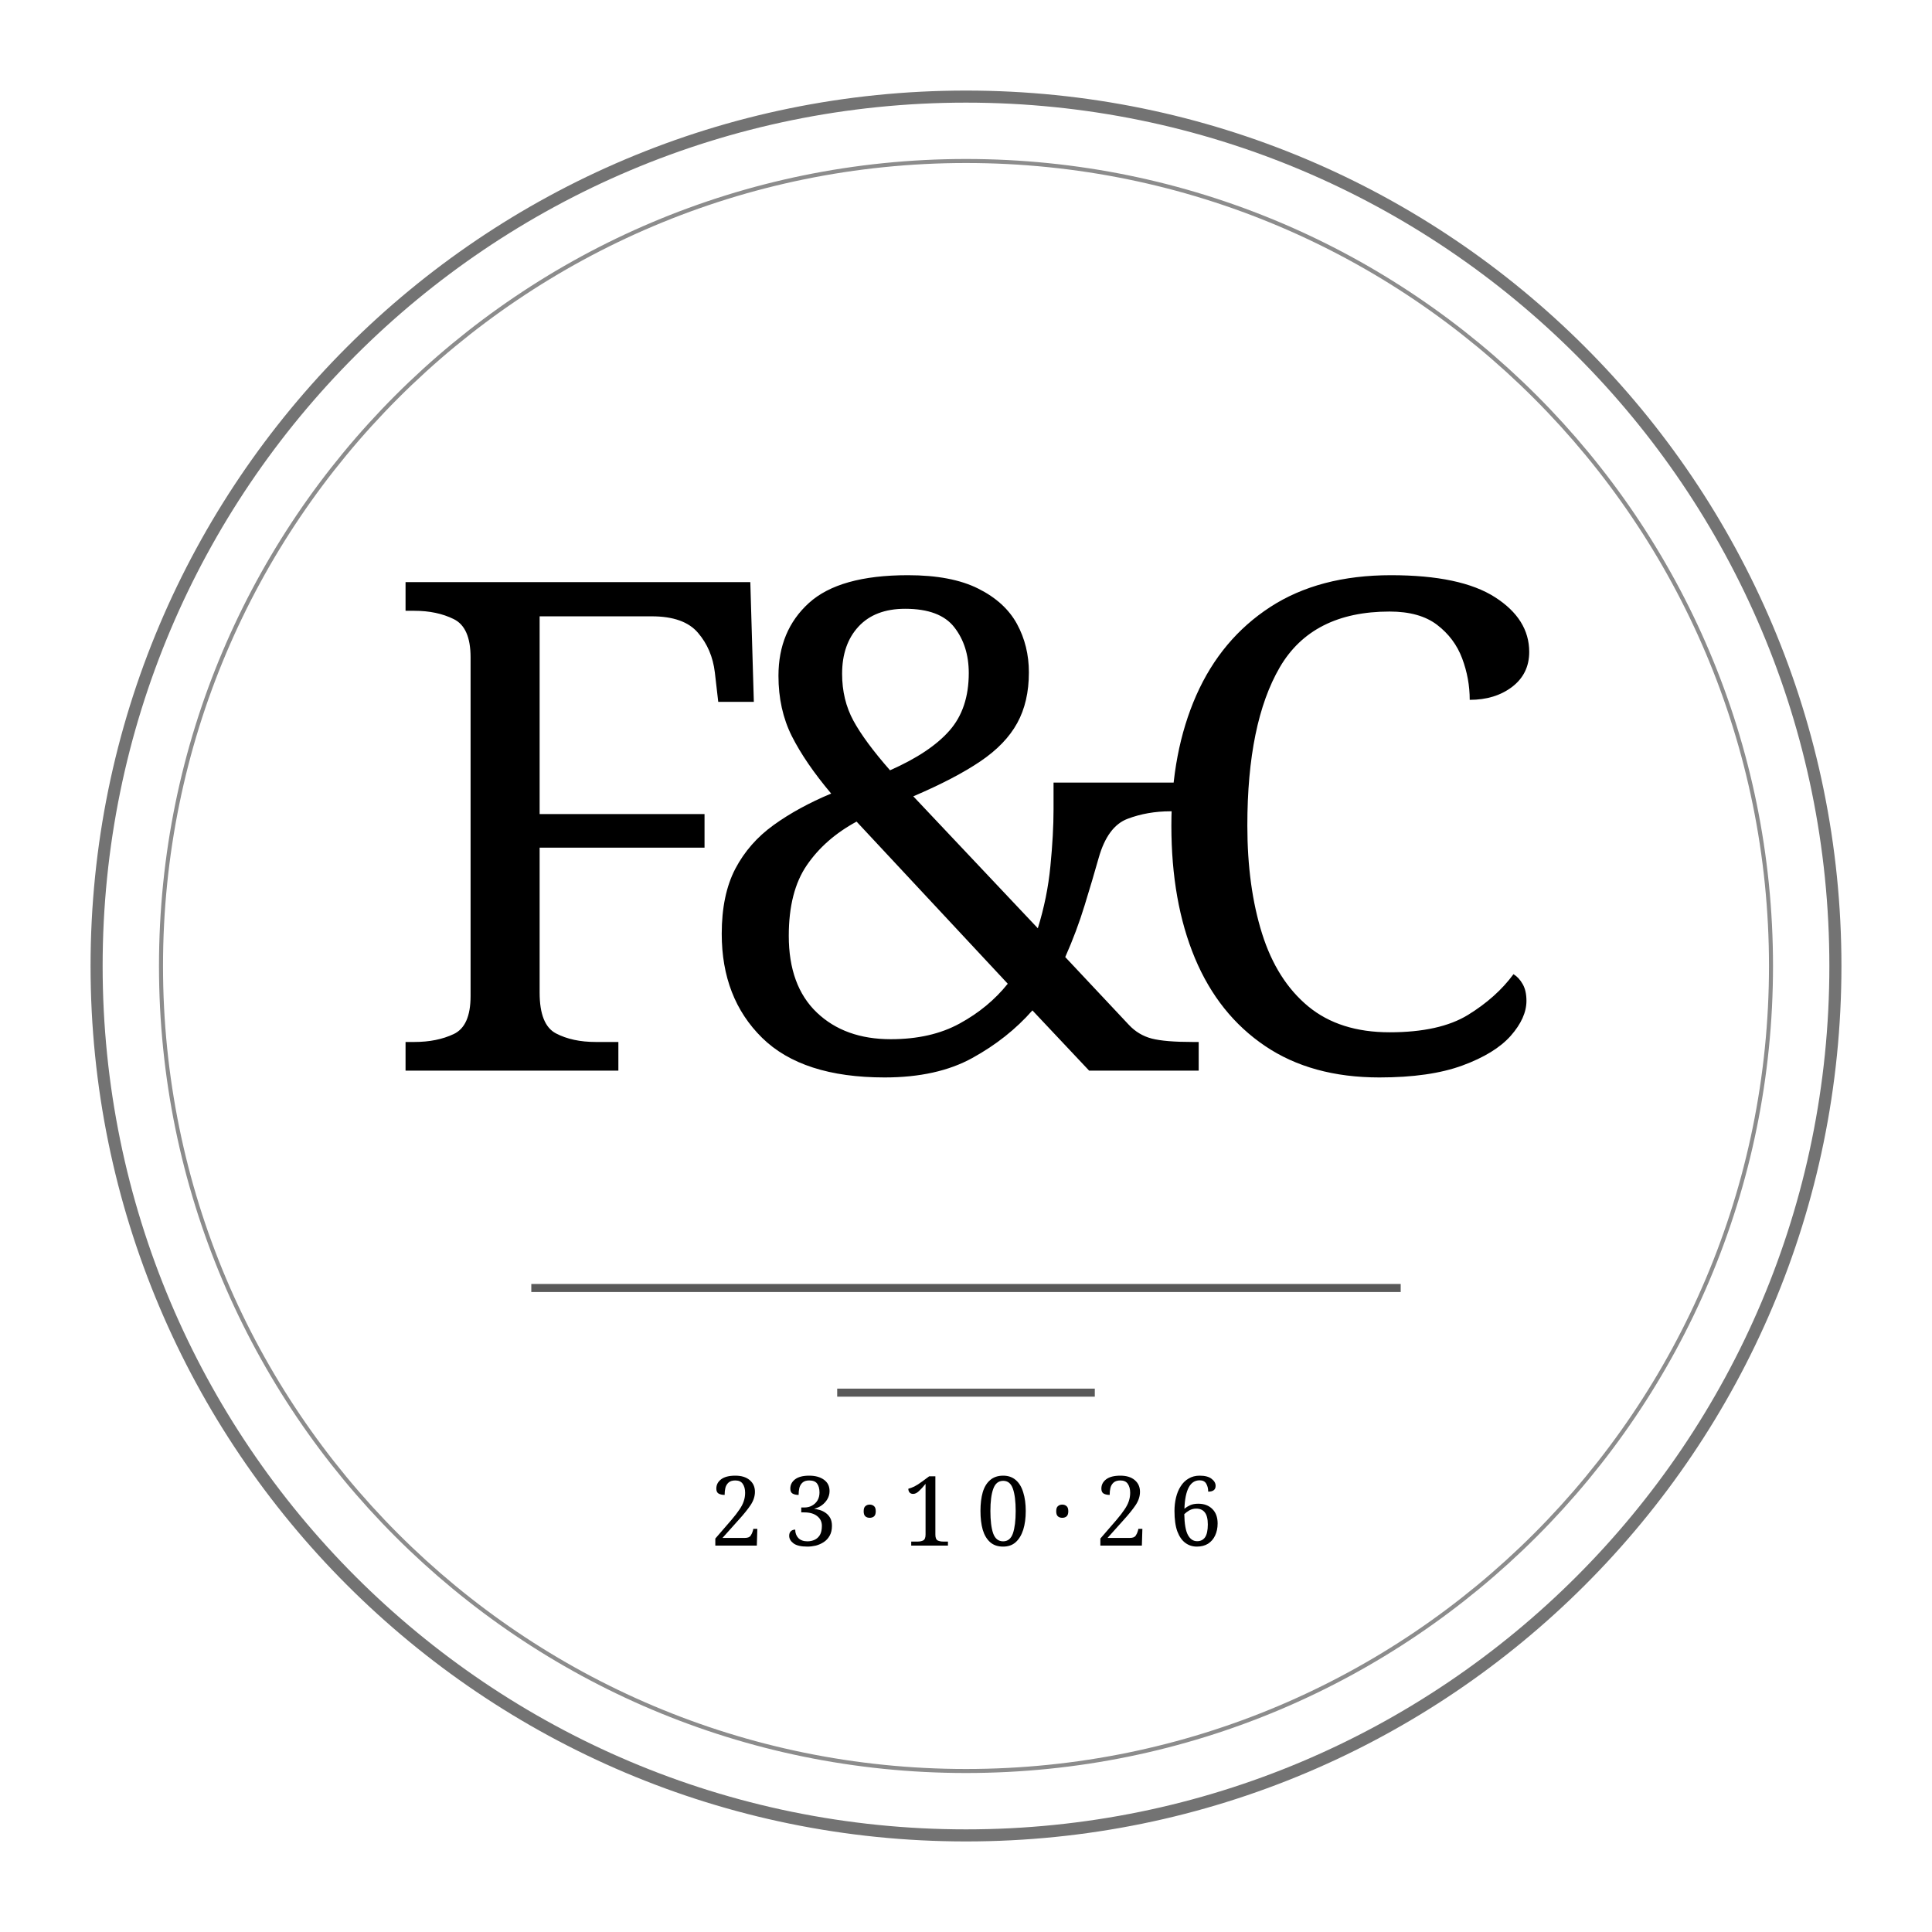
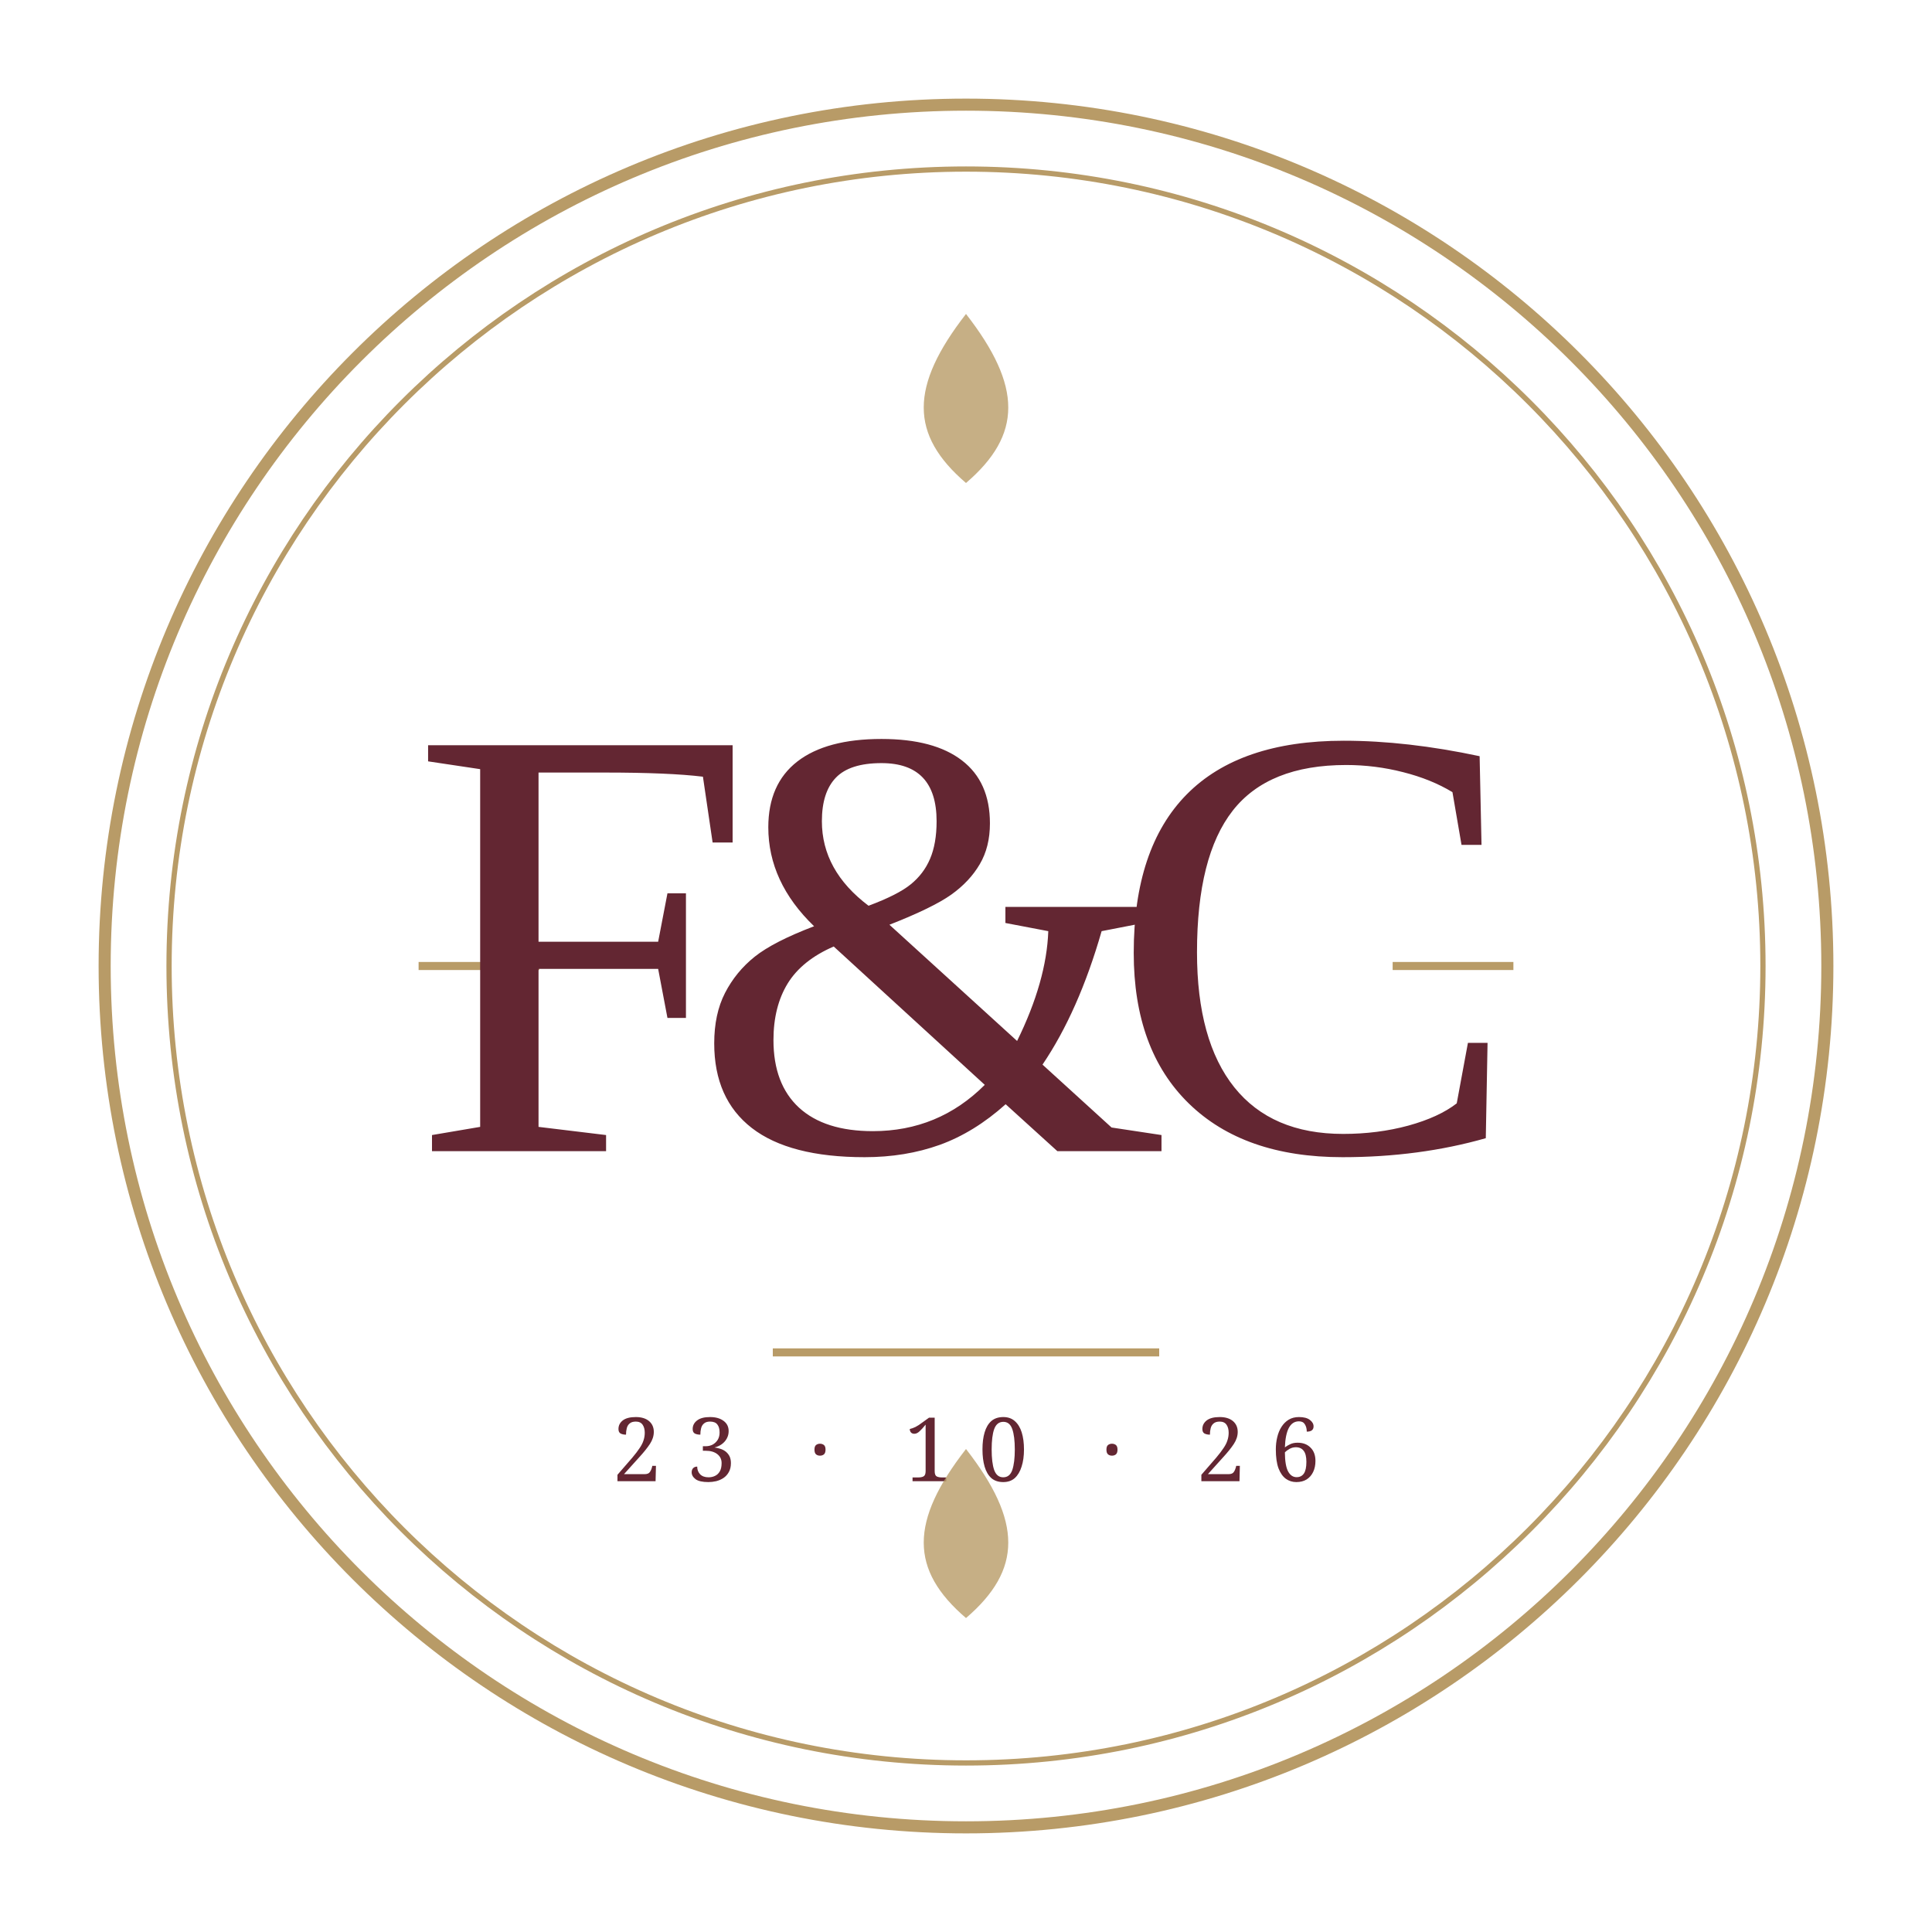
<svg xmlns="http://www.w3.org/2000/svg" viewBox="0 0 240 240" role="img" aria-labelledby="title">
-   <circle cx="120" cy="120" r="108" fill="none" stroke="currentColor" stroke-width="1.5" opacity=".55" />
-   <circle cx="120" cy="120" r="100" fill="none" stroke="currentColor" stroke-width=".5" opacity=".45" />
-   <text x="120" y="133" text-anchor="middle" font-family="Georgia,serif" font-size="85" font-weight="400" letter-spacing="-9" fill="currentColor">F&amp;C</text>
-   <path d="M66 160h108M104 173h32" stroke="currentColor" stroke-width="1" opacity=".65" />
-   <text x="120" y="192" text-anchor="middle" font-family="Georgia,serif" font-size="12" letter-spacing="2.5" fill="currentColor">23·10·26</text>
+   <g fill="none" stroke="#b89b67" stroke-width="1.5">
+     <circle cx="120" cy="120" r="107" />
+     <circle cx="120" cy="120" r="99" stroke-width=".65" />
+     <path d="M52 120h15M173 120h15M96 168h48" stroke-width="1" />
+   </g>
+   <g fill="#632632" text-anchor="middle">
+     <text x="120" y="143" font-family="Georgia,'Times New Roman',serif" font-size="77" letter-spacing="-8">F&amp;C</text>
+     <text x="120" y="184" font-family="Georgia,serif" font-size="11" letter-spacing="3.1">23 · 10 · 26</text>
+   </g>
+   <path d="M120 39c-7 9-7 15 0 21 7-6 7-12 0-21Zm0 141c-7 9-7 15 0 21 7-6 7-12 0-21Z" fill="#b89b67" opacity=".8" />
</svg>
